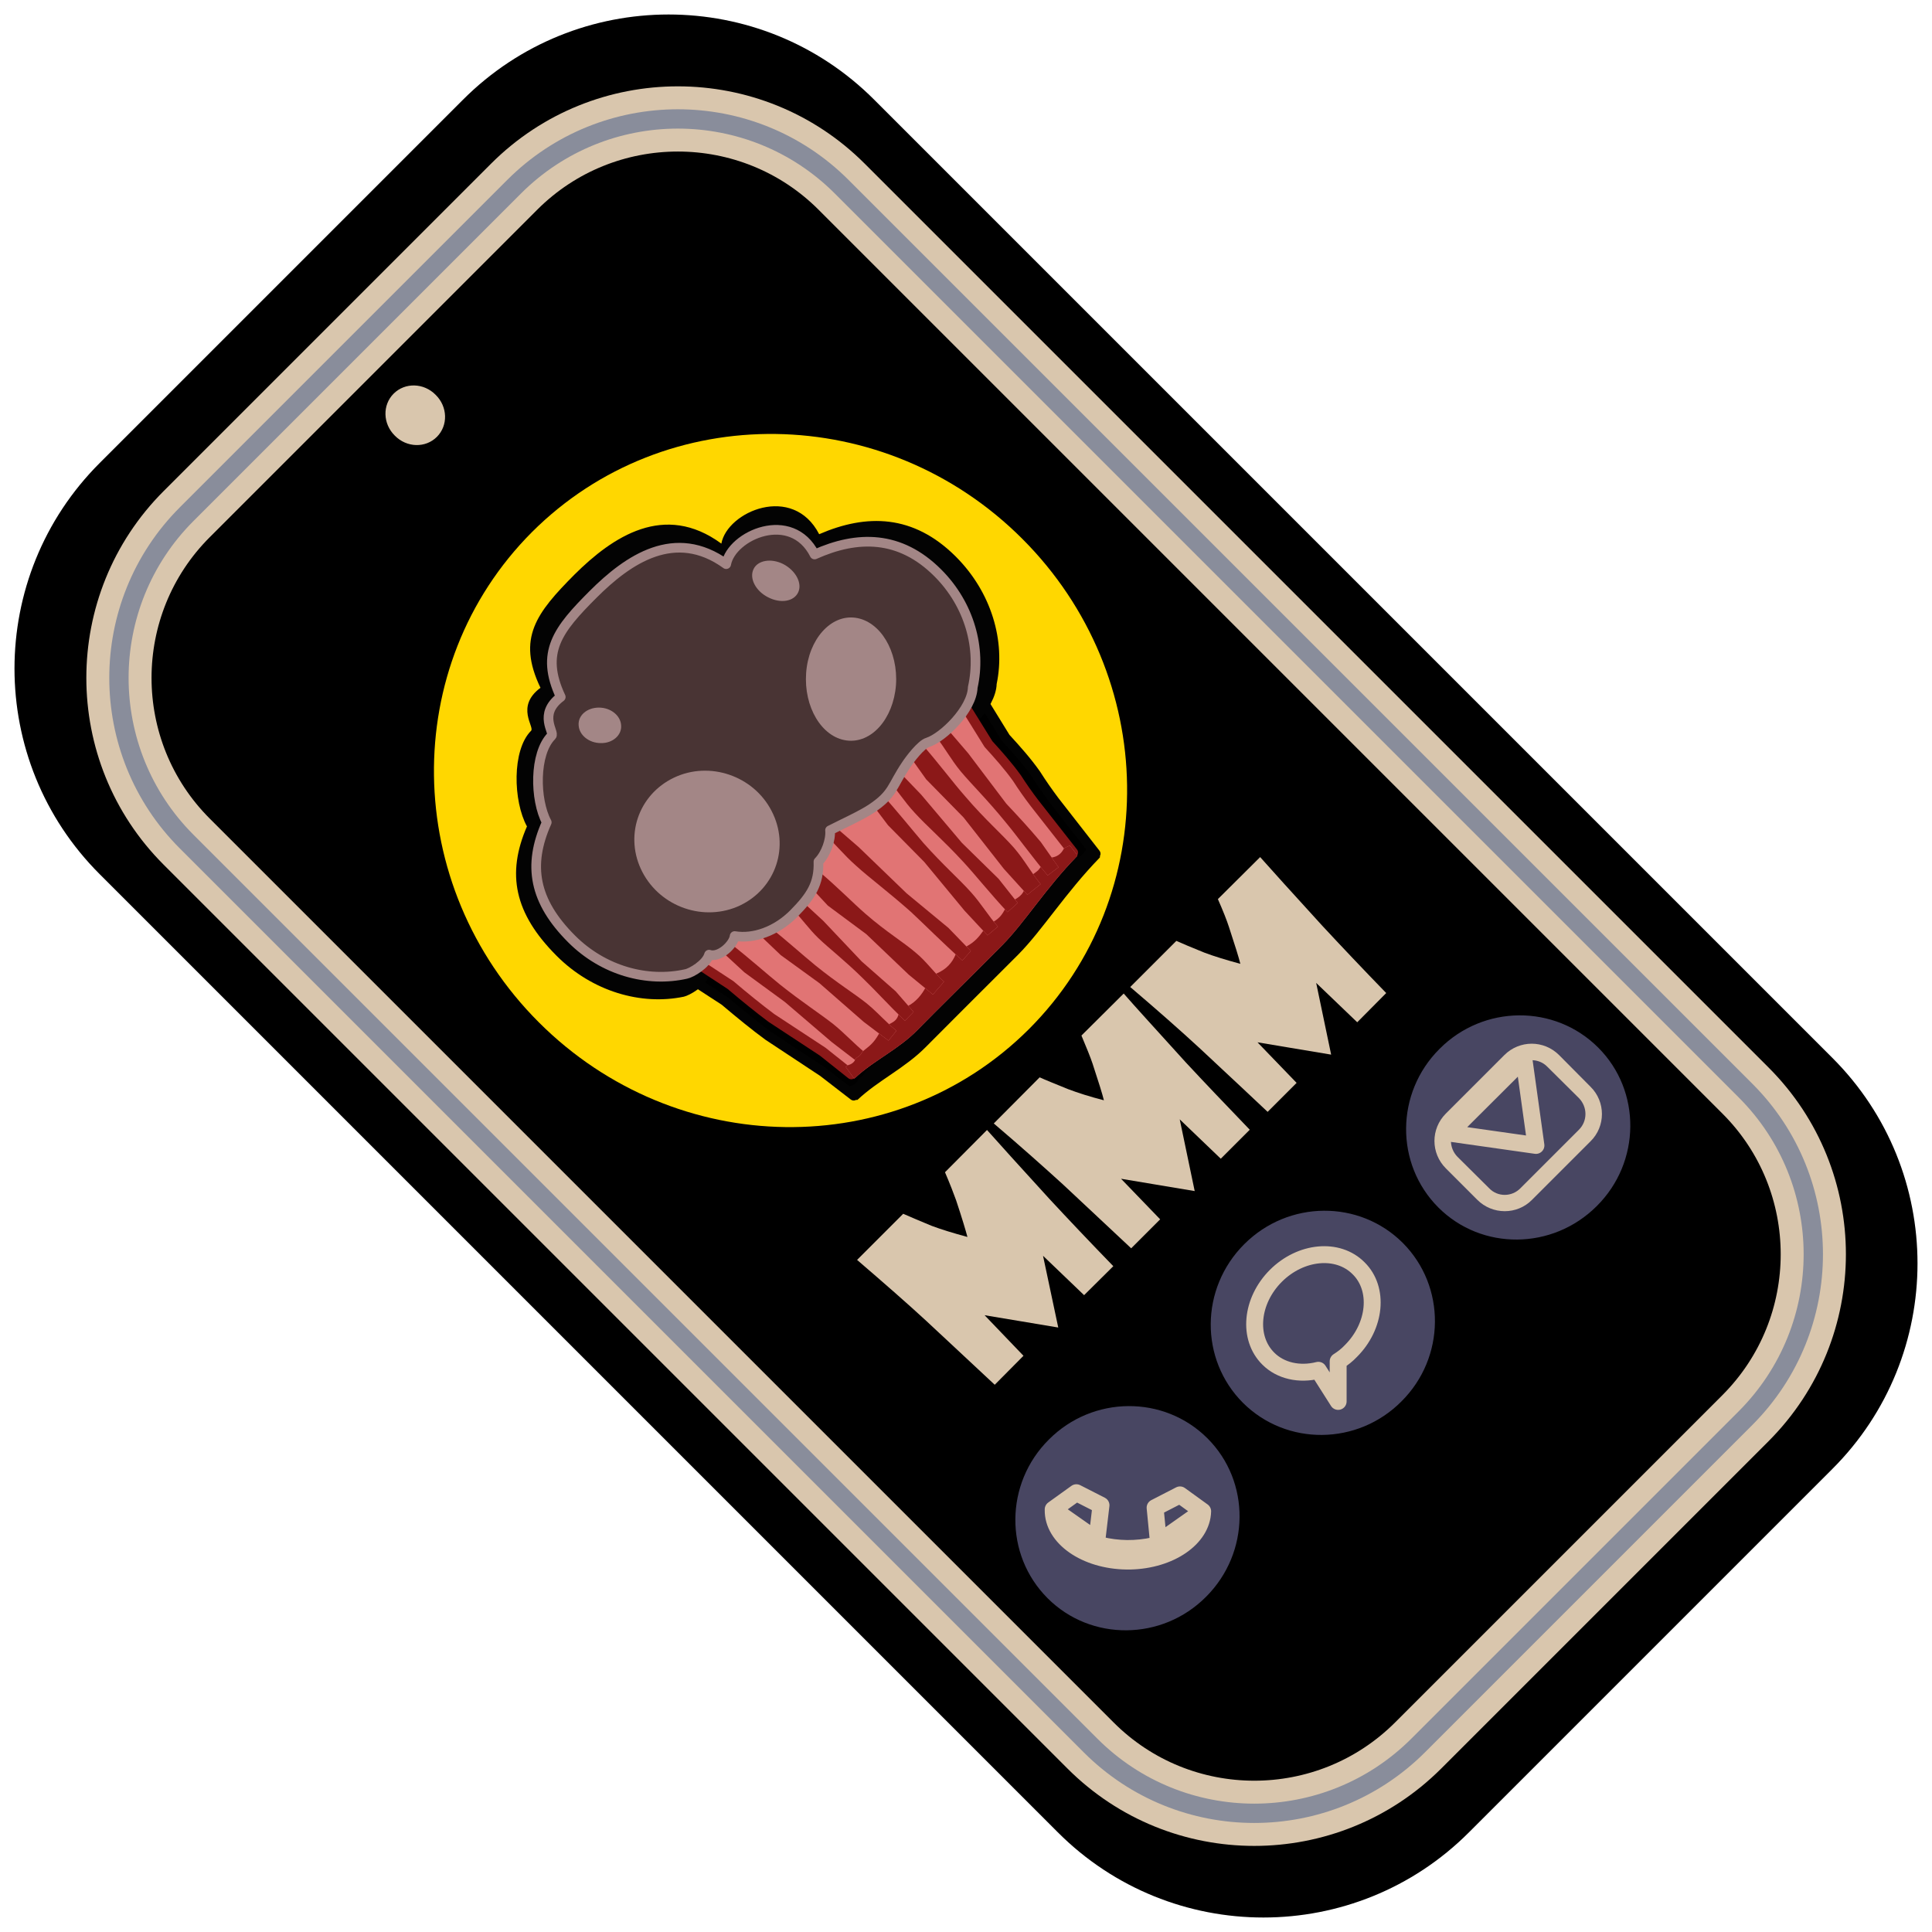
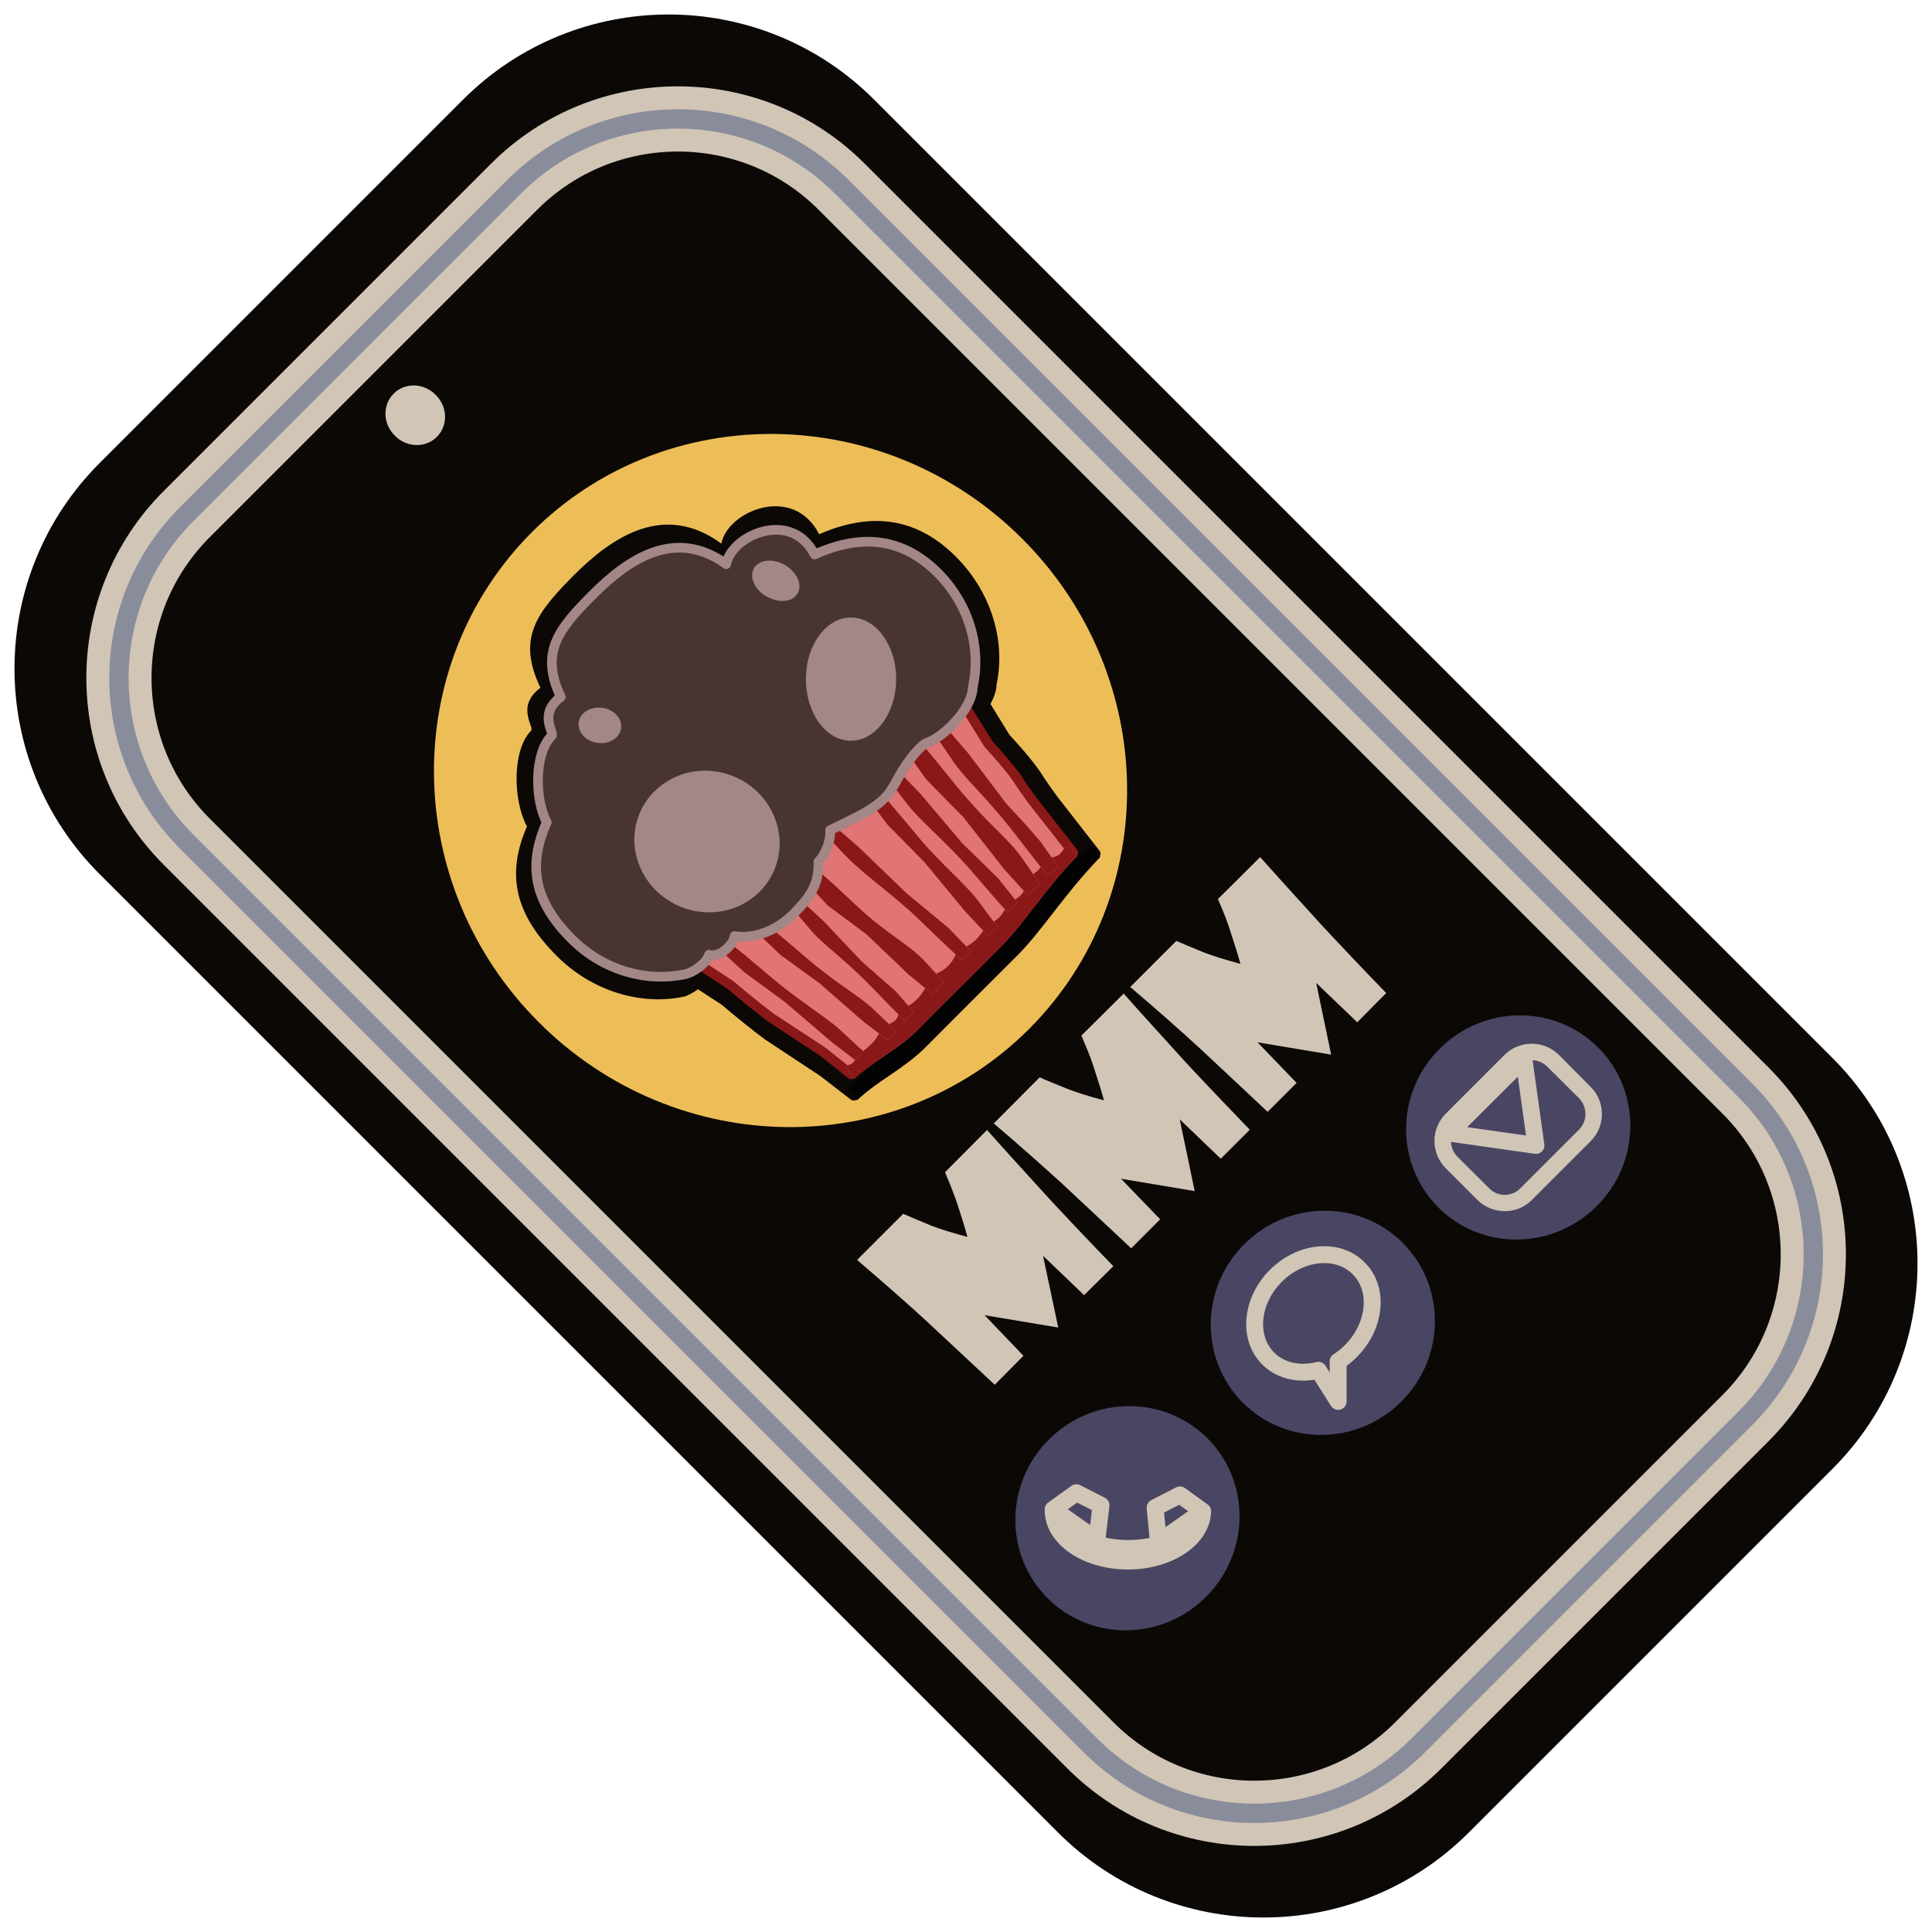
<svg xmlns="http://www.w3.org/2000/svg" width="100%" height="100%" viewBox="0 0 8 8" version="1.1" xml:space="preserve" style="fill-rule:evenodd;clip-rule:evenodd;stroke-linecap:round;stroke-linejoin:round;stroke-miterlimit:1.5;">
  <g>
    <g>
      <g>
-         <path d="M3.521,0.512c-0.415,-0.416 -1.09,-0.416 -1.505,0l-1.504,1.504c-0.416,0.415 -0.416,1.09 0,1.505l3.967,3.967c0.415,0.416 1.09,0.416 1.505,0l1.504,-1.504c0.416,-0.415 0.416,-1.09 0,-1.505l-3.967,-3.967Z" style="stroke:#000;stroke-width:0.28px;" />
-         <path d="M3.485,0.773c-0.374,-0.374 -0.982,-0.374 -1.356,0l-1.356,1.356c-0.374,0.374 -0.374,0.982 0,1.356l3.743,3.743c0.374,0.374 0.981,0.374 1.356,0l1.356,-1.356c0.374,-0.375 0.374,-0.982 0,-1.356l-3.743,-3.743Z" style="stroke:#d9c6ad;stroke-width:0.27px;" />
+         <path d="M3.521,0.512c-0.415,-0.416 -1.09,-0.416 -1.505,0l-1.504,1.504c-0.416,0.415 -0.416,1.09 0,1.505l3.967,3.967c0.415,0.416 1.09,0.416 1.505,0l1.504,-1.504c0.416,-0.415 0.416,-1.09 0,-1.505l-3.967,-3.967Z" style="fill:#0b0806;stroke:#0b0806;stroke-width:0.28px;" />
+         <path d="M3.485,0.773c-0.374,-0.374 -0.982,-0.374 -1.356,0l-1.356,1.356c-0.374,0.374 -0.374,0.982 0,1.356l3.743,3.743c0.374,0.374 0.981,0.374 1.356,0l1.356,-1.356c0.374,-0.375 0.374,-0.982 0,-1.356l-3.743,-3.743Z" style="fill:#0b0806;stroke:#d1c5b6;stroke-width:0.27px;" />
        <path d="M3.485,0.773c-0.374,-0.374 -0.982,-0.374 -1.356,0l-1.356,1.356c-0.374,0.374 -0.374,0.982 0,1.356l3.743,3.743c0.374,0.374 0.981,0.374 1.356,0l1.356,-1.356c0.374,-0.375 0.374,-0.982 0,-1.356l-3.743,-3.743Z" style="fill:none;stroke:#898d9b;stroke-width:0.08px;" />
        <g>
-           <path d="M2.203,2.203c0.553,-0.552 1.462,-0.54 2.03,0.028c0.568,0.568 0.58,1.477 0.028,2.03c-0.553,0.552 -1.462,0.54 -2.03,-0.028c-0.568,-0.568 -0.58,-1.477 -0.028,-2.03Z" style="fill:#ffd700;" />
+           <path d="M2.203,2.203c0.553,-0.552 1.462,-0.54 2.03,0.028c0.568,0.568 0.58,1.477 0.028,2.03c-0.553,0.552 -1.462,0.54 -2.03,-0.028c-0.568,-0.568 -0.58,-1.477 -0.028,-2.03Z" style="fill:#edbd58;" />
          <g>
            <g>
-               <path d="M2.726,3.966l1.228,-1.252l0.21,0.341c0.044,0.048 0.088,0.097 0.126,0.151c0.024,0.038 0.05,0.075 0.077,0.111l0.17,0.218l-1.002,1.002l-0.127,-0.098l-0.227,-0.15c-0.056,-0.041 -0.117,-0.091 -0.181,-0.145l-0.274,-0.178Z" style="stroke:#030303;stroke-width:0.04px;" />
+               <path d="M2.726,3.966l1.228,-1.252l0.21,0.341c0.044,0.048 0.088,0.097 0.126,0.151c0.024,0.038 0.05,0.075 0.077,0.111l0.17,0.218l-1.002,1.002l-0.127,-0.098l-0.227,-0.15c-0.056,-0.041 -0.117,-0.091 -0.181,-0.145l-0.274,-0.178Z" style="fill:#0b0806;stroke:#0b0806;stroke-width:0.04px;" />
              <path d="M4.554,3.551c0.001,-0.001 0.001,-0.004 0.001,-0.004l-0.032,-0.044c-0.01,0.006 -0.023,0.01 -0.028,0.018c-0.013,0.022 -0.031,0.035 -0.055,0.038c-0.008,0.002 -0.034,0.025 -0.044,0.038c-0.018,0.023 -0.013,0.018 -0.037,0.036c-0.01,0.019 -0.037,0.051 -0.04,0.064c-0.005,0.026 -0.025,0.041 -0.047,0.053c-0.011,0.006 -0.037,0.032 -0.042,0.041c-0.012,0.023 -0.024,0.04 -0.052,0.057c-0.009,0.006 -0.036,0.029 -0.044,0.04c-0.023,0.03 -0.039,0.052 -0.078,0.072c-0.011,0.013 -0.044,0.026 -0.048,0.035c-0.016,0.04 -0.042,0.069 -0.089,0.089c-0.007,0.003 -0.01,0.027 -0.021,0.035c-0.01,0.006 -0.024,0.019 -0.027,0.026c-0.017,0.033 -0.044,0.066 -0.081,0.085c-0.004,0.002 -0.012,0.012 -0.017,0.019c-0.007,0.007 -0.022,0.013 -0.023,0.017c-0.006,0.023 -0.02,0.035 -0.043,0.044c-0.007,0.003 -0.036,0.035 -0.046,0.045c-0.026,0.044 -0.042,0.053 -0.073,0.078c-0.007,0.005 -0.009,0.016 -0.016,0.022c-0.005,0.004 -0.016,0.01 -0.018,0.014c-0.005,0.015 -0.018,0.024 -0.033,0.028c-0.002,0 -0.007,0.005 -0.01,0.008l0.036,0.05c0,0 0.003,0 0.004,-0.001c0.085,-0.08 0.196,-0.131 0.282,-0.218c0.099,-0.1 0.216,-0.216 0.383,-0.383c0.101,-0.102 0.196,-0.256 0.338,-0.402Z" style="fill:#030303;" />
              <g>
-                 <path d="M2.935,4.039c-0.011,0.045 -0.081,0.083 -0.103,0.088c-0.177,0.037 -0.379,-0.021 -0.527,-0.169c-0.176,-0.176 -0.208,-0.34 -0.123,-0.536c-0.057,-0.104 -0.063,-0.316 0.017,-0.396c0.016,-0.015 -0.066,-0.1 0.039,-0.178c-0.099,-0.206 -0.016,-0.311 0.141,-0.469c0.158,-0.157 0.372,-0.301 0.608,-0.128c0.024,-0.133 0.296,-0.25 0.405,-0.039c0.196,-0.085 0.39,-0.083 0.566,0.093c0.148,0.148 0.206,0.35 0.169,0.527c-0.003,0.102 -0.135,0.228 -0.204,0.249c-0.03,0.009 -0.082,0.078 -0.096,0.1c-0.065,0.099 -0.057,0.133 -0.156,0.199c-0.044,0.03 -0.128,0.067 -0.19,0.097c0.006,0.044 -0.016,0.11 -0.051,0.144c0.005,0.1 -0.032,0.157 -0.11,0.237c-0.078,0.079 -0.181,0.113 -0.269,0.099c-0.004,0.038 -0.068,0.1 -0.116,0.082Z" style="fill:#030303;" />
+                 <path d="M2.935,4.039c-0.011,0.045 -0.081,0.083 -0.103,0.088c-0.177,0.037 -0.379,-0.021 -0.527,-0.169c-0.176,-0.176 -0.208,-0.34 -0.123,-0.536c-0.057,-0.104 -0.063,-0.316 0.017,-0.396c0.016,-0.015 -0.066,-0.1 0.039,-0.178c-0.099,-0.206 -0.016,-0.311 0.141,-0.469c0.158,-0.157 0.372,-0.301 0.608,-0.128c0.024,-0.133 0.296,-0.25 0.405,-0.039c0.196,-0.085 0.39,-0.083 0.566,0.093c0.148,0.148 0.206,0.35 0.169,0.527c-0.003,0.102 -0.135,0.228 -0.204,0.249c-0.03,0.009 -0.082,0.078 -0.096,0.1c-0.065,0.099 -0.057,0.133 -0.156,0.199c-0.044,0.03 -0.128,0.067 -0.19,0.097c0.006,0.044 -0.016,0.11 -0.051,0.144c0.005,0.1 -0.032,0.157 -0.11,0.237c-0.078,0.079 -0.181,0.113 -0.269,0.099c-0.004,0.038 -0.068,0.1 -0.116,0.082Z" style="fill:#0b0806;" />
              </g>
            </g>
            <g>
              <path d="M2.769,3.911l1.126,-1.149l0.198,0.319c0.041,0.045 0.082,0.091 0.118,0.141c0.023,0.036 0.047,0.07 0.073,0.104l0.16,0.204l-0.919,0.919l-0.118,-0.094l-0.213,-0.14c-0.052,-0.039 -0.109,-0.085 -0.169,-0.136l-0.256,-0.168Z" style="fill:#e57676;fill-opacity:0.98;stroke:#8b1818;stroke-width:0.04px;" />
              <path d="M3.021,3.904l-0.03,0.038l0.091,0.084l0.168,0.123l0.194,0.166l0.108,0.083l0.03,-0.039c-0.047,-0.039 -0.082,-0.078 -0.131,-0.118c-0.056,-0.044 -0.128,-0.09 -0.221,-0.164c-0.057,-0.046 -0.127,-0.109 -0.209,-0.173Z" style="fill:#e57676;" />
              <path d="M3.021,3.904l-0.03,0.038l0.091,0.084l0.168,0.123l0.194,0.166l0.108,0.083l0.03,-0.039c-0.047,-0.039 -0.082,-0.078 -0.131,-0.118c-0.056,-0.044 -0.128,-0.09 -0.221,-0.164c-0.057,-0.046 -0.127,-0.109 -0.209,-0.173Z" style="fill:#8b1818;" />
              <path d="M4.46,3.545c0.001,-0.001 0.001,-0.004 0.001,-0.004l-0.031,-0.04c-0.009,0.005 -0.021,0.008 -0.026,0.015c-0.011,0.021 -0.028,0.032 -0.05,0.035c-0.007,0.001 -0.031,0.022 -0.041,0.034c-0.016,0.022 -0.011,0.017 -0.034,0.034c-0.008,0.017 -0.033,0.047 -0.036,0.059c-0.005,0.023 -0.023,0.037 -0.043,0.048c-0.011,0.005 -0.034,0.03 -0.038,0.038c-0.012,0.022 -0.022,0.037 -0.047,0.052c-0.009,0.005 -0.035,0.027 -0.042,0.036c-0.02,0.028 -0.036,0.048 -0.071,0.067c-0.01,0.012 -0.041,0.023 -0.044,0.031c-0.015,0.037 -0.039,0.064 -0.082,0.082c-0.005,0.003 -0.009,0.025 -0.019,0.032c-0.008,0.006 -0.021,0.018 -0.024,0.024c-0.016,0.031 -0.041,0.061 -0.074,0.078c-0.005,0.002 -0.011,0.012 -0.017,0.018c-0.005,0.005 -0.02,0.012 -0.021,0.015c-0.005,0.022 -0.018,0.032 -0.038,0.041c-0.007,0.002 -0.034,0.031 -0.043,0.04c-0.024,0.042 -0.039,0.05 -0.067,0.073c-0.005,0.004 -0.007,0.014 -0.015,0.019c-0.004,0.004 -0.015,0.01 -0.016,0.013c-0.004,0.014 -0.017,0.022 -0.031,0.026c-0.002,0 -0.006,0.005 -0.009,0.007l0.034,0.047c0,0 0.003,0.001 0.004,-0.001c0.078,-0.073 0.181,-0.119 0.259,-0.199c0.09,-0.092 0.199,-0.198 0.351,-0.351c0.093,-0.094 0.18,-0.236 0.31,-0.369Z" style="fill:#e57676;" />
              <path d="M4.46,3.545c0.001,-0.001 0.001,-0.004 0.001,-0.004l-0.031,-0.04c-0.009,0.005 -0.021,0.008 -0.026,0.015c-0.011,0.021 -0.028,0.032 -0.05,0.035c-0.007,0.001 -0.031,0.022 -0.041,0.034c-0.016,0.022 -0.011,0.017 -0.034,0.034c-0.008,0.017 -0.033,0.047 -0.036,0.059c-0.005,0.023 -0.023,0.037 -0.043,0.048c-0.011,0.005 -0.034,0.03 -0.038,0.038c-0.012,0.022 -0.022,0.037 -0.047,0.052c-0.009,0.005 -0.035,0.027 -0.042,0.036c-0.02,0.028 -0.036,0.048 -0.071,0.067c-0.01,0.012 -0.041,0.023 -0.044,0.031c-0.015,0.037 -0.039,0.064 -0.082,0.082c-0.005,0.003 -0.009,0.025 -0.019,0.032c-0.008,0.006 -0.021,0.018 -0.024,0.024c-0.016,0.031 -0.041,0.061 -0.074,0.078c-0.005,0.002 -0.011,0.012 -0.017,0.018c-0.005,0.005 -0.02,0.012 -0.021,0.015c-0.005,0.022 -0.018,0.032 -0.038,0.041c-0.007,0.002 -0.034,0.031 -0.043,0.04c-0.024,0.042 -0.039,0.05 -0.067,0.073c-0.005,0.004 -0.007,0.014 -0.015,0.019c-0.004,0.004 -0.015,0.01 -0.016,0.013c-0.004,0.014 -0.017,0.022 -0.031,0.026c-0.002,0 -0.006,0.005 -0.009,0.007l0.034,0.047c0,0 0.003,0.001 0.004,-0.001c0.078,-0.073 0.181,-0.119 0.259,-0.199c0.09,-0.092 0.199,-0.198 0.351,-0.351c0.093,-0.094 0.18,-0.236 0.31,-0.369Z" style="fill:#8b1818;" />
              <path d="M3.813,3.076l-0.054,0.044l0.076,0.107l0.155,0.158l0.167,0.213l0.097,0.107l0.055,-0.044c-0.041,-0.05 -0.066,-0.099 -0.11,-0.15c-0.05,-0.057 -0.12,-0.117 -0.202,-0.213c-0.052,-0.059 -0.111,-0.139 -0.184,-0.222Z" style="fill:#e57676;" />
              <path d="M3.813,3.076l-0.054,0.044l0.076,0.107l0.155,0.158l0.167,0.213l0.097,0.107l0.055,-0.044c-0.041,-0.05 -0.066,-0.099 -0.11,-0.15c-0.05,-0.057 -0.12,-0.117 -0.202,-0.213c-0.052,-0.059 -0.111,-0.139 -0.184,-0.222Z" style="fill:#8b1818;" />
              <path d="M3.393,3.61l-0.046,0.053l0.081,0.087l0.159,0.118l0.176,0.168l0.1,0.082l0.046,-0.053c-0.043,-0.039 -0.071,-0.082 -0.117,-0.12c-0.051,-0.044 -0.122,-0.086 -0.208,-0.161c-0.053,-0.046 -0.115,-0.11 -0.191,-0.174Z" style="fill:#e57676;" />
              <path d="M3.393,3.61l-0.046,0.053l0.081,0.087l0.159,0.118l0.176,0.168l0.1,0.082l0.046,-0.053c-0.043,-0.039 -0.071,-0.082 -0.117,-0.12c-0.051,-0.044 -0.122,-0.086 -0.208,-0.161c-0.053,-0.046 -0.115,-0.11 -0.191,-0.174Z" style="fill:#8b1818;" />
              <path d="M3.643,3.279l-0.043,0.036l0.077,0.102l0.15,0.152l0.167,0.202l0.095,0.102l0.043,-0.036c-0.041,-0.047 -0.068,-0.094 -0.111,-0.142c-0.049,-0.055 -0.115,-0.112 -0.197,-0.204c-0.049,-0.057 -0.109,-0.133 -0.181,-0.212Z" style="fill:#e57676;" />
              <path d="M3.643,3.279l-0.043,0.036l0.077,0.102l0.15,0.152l0.167,0.202l0.095,0.102l0.043,-0.036c-0.041,-0.047 -0.068,-0.094 -0.111,-0.142c-0.049,-0.055 -0.115,-0.112 -0.197,-0.204c-0.049,-0.057 -0.109,-0.133 -0.181,-0.212Z" style="fill:#8b1818;" />
              <path d="M4.338,3.625l0.045,-0.034l-0.073,-0.104c-0.046,-0.055 -0.094,-0.107 -0.143,-0.159l-0.158,-0.209l-0.091,-0.106l-0.044,0.035c0.038,0.048 0.063,0.096 0.104,0.146c0.047,0.056 0.11,0.117 0.188,0.213c0.048,0.058 0.104,0.136 0.172,0.218Z" style="fill:#e57676;" />
              <path d="M4.338,3.625l0.045,-0.034l-0.073,-0.104c-0.046,-0.055 -0.094,-0.107 -0.143,-0.159l-0.158,-0.209l-0.091,-0.106l-0.044,0.035c0.038,0.048 0.063,0.096 0.104,0.146c0.047,0.056 0.11,0.117 0.188,0.213c0.048,0.058 0.104,0.136 0.172,0.218Z" style="fill:#8b1818;" />
              <path d="M4.172,3.777l0.042,-0.038l-0.079,-0.1l-0.152,-0.149l-0.169,-0.2l-0.097,-0.101l-0.042,0.037c0.041,0.046 0.069,0.093 0.113,0.14c0.049,0.054 0.116,0.111 0.2,0.202c0.051,0.055 0.111,0.131 0.184,0.209Z" style="fill:#e57676;" />
              <path d="M4.172,3.777l0.042,-0.038l-0.079,-0.1l-0.152,-0.149l-0.169,-0.2l-0.097,-0.101l-0.042,0.037c0.041,0.046 0.069,0.093 0.113,0.14c0.049,0.054 0.116,0.111 0.2,0.202c0.051,0.055 0.111,0.131 0.184,0.209Z" style="fill:#8b1818;" />
              <path d="M3.179,3.832l-0.032,0.041l0.086,0.082l0.16,0.116l0.183,0.16l0.103,0.078l0.033,-0.041c-0.014,-0.011 -0.026,-0.022 -0.038,-0.034c-0.028,-0.026 -0.053,-0.053 -0.085,-0.079c-0.053,-0.042 -0.123,-0.085 -0.212,-0.157c-0.054,-0.044 -0.12,-0.104 -0.198,-0.166Z" style="fill:#e57676;" />
              <path d="M3.179,3.832l-0.032,0.041l0.086,0.082l0.16,0.116l0.183,0.16l0.103,0.078l0.033,-0.041c-0.014,-0.011 -0.026,-0.022 -0.038,-0.034c-0.028,-0.026 -0.053,-0.053 -0.085,-0.079c-0.053,-0.042 -0.123,-0.085 -0.212,-0.157c-0.054,-0.044 -0.12,-0.104 -0.198,-0.166Z" style="fill:#8b1818;" />
              <path d="M3.985,3.977l0.035,-0.039l-0.093,-0.096l-0.173,-0.143l-0.198,-0.191l-0.111,-0.096l-0.034,0.038c0.047,0.044 0.082,0.089 0.133,0.134c0.057,0.052 0.131,0.106 0.228,0.192c0.058,0.054 0.129,0.126 0.213,0.201Z" style="fill:#e57676;" />
              <path d="M3.985,3.977l0.035,-0.039l-0.093,-0.096l-0.173,-0.143l-0.198,-0.191l-0.111,-0.096l-0.034,0.038c0.047,0.044 0.082,0.089 0.133,0.134c0.057,0.052 0.131,0.106 0.228,0.192c0.058,0.054 0.129,0.126 0.213,0.201Z" style="fill:#8b1818;" />
              <path d="M3.747,4.227l0.036,-0.037l-0.074,-0.085l-0.141,-0.124l-0.159,-0.168l-0.09,-0.083l-0.036,0.036c0.038,0.039 0.065,0.079 0.105,0.118c0.047,0.045 0.109,0.092 0.186,0.168c0.048,0.046 0.105,0.109 0.173,0.175Z" style="fill:#e57676;" />
              <path d="M3.747,4.227l0.036,-0.037l-0.074,-0.085l-0.141,-0.124l-0.159,-0.168l-0.09,-0.083l-0.036,0.036c0.038,0.039 0.065,0.079 0.105,0.118c0.047,0.045 0.109,0.092 0.186,0.168c0.048,0.046 0.105,0.109 0.173,0.175Z" style="fill:#8b1818;" />
              <g>
                <path d="M2.936,3.953c-0.011,0.04 -0.074,0.076 -0.095,0.08c-0.16,0.036 -0.342,-0.013 -0.474,-0.145c-0.156,-0.156 -0.183,-0.304 -0.103,-0.483c-0.05,-0.093 -0.053,-0.285 0.02,-0.358c0.014,-0.014 -0.058,-0.089 0.038,-0.161c-0.087,-0.185 -0.011,-0.28 0.134,-0.425c0.145,-0.145 0.339,-0.278 0.551,-0.125c0.022,-0.12 0.27,-0.229 0.366,-0.04c0.178,-0.08 0.354,-0.08 0.51,0.076c0.132,0.132 0.181,0.313 0.145,0.474c-0.003,0.092 -0.124,0.208 -0.186,0.228c-0.028,0.008 -0.076,0.072 -0.089,0.092c-0.061,0.09 -0.053,0.121 -0.144,0.182c-0.04,0.027 -0.117,0.062 -0.172,0.09c0.004,0.039 -0.017,0.099 -0.048,0.13c0.003,0.091 -0.031,0.143 -0.103,0.216c-0.072,0.072 -0.165,0.105 -0.244,0.092c-0.004,0.035 -0.063,0.092 -0.106,0.077Z" style="fill:#493434;stroke:#a38686;stroke-width:0.04px;" />
              </g>
              <path d="M2.791,3.22c0.147,-0.07 0.329,-0.008 0.404,0.138c0.076,0.146 0.018,0.32 -0.13,0.391c-0.148,0.07 -0.329,0.008 -0.405,-0.138c-0.076,-0.146 -0.018,-0.32 0.131,-0.391Z" style="fill:#a38686;" />
              <path d="M3.338,2.787c0.01,-0.14 0.102,-0.243 0.204,-0.229c0.103,0.014 0.178,0.139 0.168,0.279c-0.011,0.14 -0.102,0.243 -0.205,0.229c-0.103,-0.014 -0.177,-0.139 -0.167,-0.279Z" style="fill:#a38686;" />
              <path d="M3.12,2.357c0.017,-0.037 0.073,-0.047 0.124,-0.021c0.051,0.027 0.079,0.079 0.061,0.117c-0.018,0.038 -0.073,0.047 -0.125,0.02c-0.051,-0.026 -0.078,-0.078 -0.06,-0.116Z" style="fill:#a38686;" />
              <path d="M2.488,3.077c-0.049,0 -0.09,-0.033 -0.092,-0.074c-0.003,-0.041 0.035,-0.073 0.084,-0.073c0.049,0 0.09,0.033 0.092,0.074c0.003,0.04 -0.035,0.074 -0.084,0.073Z" style="fill:#a38686;" />
            </g>
          </g>
        </g>
        <g>
          <g>
            <path d="M4.343,5.961c0.182,-0.183 0.477,-0.185 0.657,-0.005c0.179,0.179 0.177,0.473 -0.006,0.656c-0.182,0.183 -0.477,0.185 -0.656,0.006c-0.18,-0.18 -0.178,-0.475 0.005,-0.657Z" style="fill:#484662;" />
-             <path d="M4.361,6.252c-0.002,0.115 0.134,0.21 0.304,0.212l0.016,0c0.164,-0.004 0.296,-0.094 0.299,-0.206c-0.028,0.087 -0.16,0.155 -0.313,0.154c-0.154,-0.002 -0.282,-0.074 -0.306,-0.16Zm0.436,0.135l0.183,-0.129l-0.094,-0.068l-0.103,0.053l0.014,0.144Zm-0.255,-0.01l-0.181,-0.127l0.096,-0.069l0.102,0.052l-0.017,0.144Z" style="fill:none;stroke:#d9c6ad;stroke-width:0.07px;" />
+             <path d="M4.361,6.252c-0.002,0.115 0.134,0.21 0.304,0.212l0.016,0c0.164,-0.004 0.296,-0.094 0.299,-0.206c-0.028,0.087 -0.16,0.155 -0.313,0.154c-0.154,-0.002 -0.282,-0.074 -0.306,-0.16Zm0.436,0.135l0.183,-0.129l-0.094,-0.068l-0.103,0.053l0.014,0.144Zm-0.255,-0.01l-0.181,-0.127l0.096,-0.069l0.102,0.052l-0.017,0.144Z" style="fill:none;stroke:#d1c5b6;stroke-width:0.07px;" />
          </g>
          <g>
            <path d="M5.152,5.152c0.183,-0.183 0.477,-0.185 0.657,-0.005c0.179,0.18 0.177,0.474 -0.006,0.656c-0.182,0.183 -0.476,0.185 -0.656,0.006c-0.18,-0.18 -0.178,-0.474 0.005,-0.657Z" style="fill:#484662;" />
-             <path d="M5.626,5.252c-0.086,-0.087 -0.24,-0.072 -0.343,0.031c-0.103,0.103 -0.118,0.257 -0.031,0.343c0.05,0.05 0.128,0.068 0.207,0.048l0.082,0.129l0,-0.166c0.019,-0.012 0.037,-0.026 0.053,-0.043c0.103,-0.103 0.118,-0.257 0.032,-0.342Z" style="fill:none;stroke:#d9c6ad;stroke-width:0.07px;" />
+             <path d="M5.626,5.252c-0.086,-0.087 -0.24,-0.072 -0.343,0.031c-0.103,0.103 -0.118,0.257 -0.031,0.343c0.05,0.05 0.128,0.068 0.207,0.048l0.082,0.129l0,-0.166c0.019,-0.012 0.037,-0.026 0.053,-0.043c0.103,-0.103 0.118,-0.257 0.032,-0.342Z" style="fill:none;stroke:#d1c5b6;stroke-width:0.07px;" />
          </g>
          <g>
            <path d="M5.961,4.343c0.182,-0.183 0.477,-0.185 0.657,-0.005c0.179,0.179 0.177,0.474 -0.006,0.656c-0.183,0.183 -0.477,0.185 -0.656,0.006c-0.18,-0.18 -0.178,-0.475 0.005,-0.657Z" style="fill:#484662;" />
            <g>
-               <path d="M6.456,4.369c-0.063,-0.063 -0.164,-0.063 -0.227,0l-0.242,0.242c-0.063,0.063 -0.063,0.164 0,0.227l0.13,0.13c0.063,0.063 0.165,0.063 0.227,0l0.242,-0.242c0.063,-0.062 0.063,-0.164 0,-0.226l-0.13,-0.131Zm-0.049,0.048c-0.035,-0.036 -0.094,-0.036 -0.13,0l-0.242,0.242c-0.036,0.036 -0.036,0.094 0,0.131l0.131,0.13c0.035,0.037 0.094,0.037 0.13,0l0.242,-0.242c0.036,-0.036 0.036,-0.094 0,-0.131l-0.131,-0.13Z" style="fill:#d9c6ad;" />
-               <path d="M6.36,4.743l-0.359,-0.051l0.309,-0.308l0.05,0.359Z" style="fill:none;stroke:#d9c6ad;stroke-width:0.07px;" />
+               <path d="M6.456,4.369c-0.063,-0.063 -0.164,-0.063 -0.227,0l-0.242,0.242c-0.063,0.063 -0.063,0.164 0,0.227l0.13,0.13c0.063,0.063 0.165,0.063 0.227,0l0.242,-0.242c0.063,-0.062 0.063,-0.164 0,-0.226l-0.13,-0.131Zm-0.049,0.048c-0.035,-0.036 -0.094,-0.036 -0.13,0l-0.242,0.242c-0.036,0.036 -0.036,0.094 0,0.131l0.131,0.13c0.035,0.037 0.094,0.037 0.13,0l0.242,-0.242c0.036,-0.036 0.036,-0.094 0,-0.131l-0.131,-0.13Z" style="fill:#d1c5b6;" />
+               <path d="M6.36,4.743l-0.359,-0.051l0.309,-0.308l0.05,0.359Z" style="fill:none;stroke:#d1c5b6;stroke-width:0.07px;" />
            </g>
          </g>
        </g>
-         <path d="M1.63,1.63c0.047,-0.047 0.125,-0.045 0.174,0.005c0.05,0.049 0.052,0.127 0.005,0.174c-0.047,0.047 -0.125,0.045 -0.174,-0.005c-0.05,-0.049 -0.052,-0.127 -0.005,-0.174Z" style="fill:#d9c6ad;" />
+         <path d="M1.63,1.63c0.047,-0.047 0.125,-0.045 0.174,0.005c0.05,0.049 0.052,0.127 0.005,0.174c-0.047,0.047 -0.125,0.045 -0.174,-0.005c-0.05,-0.049 -0.052,-0.127 -0.005,-0.174Z" style="fill:#d1c5b6;" />
      </g>
      <g>
        <g>
-           <path d="M4.087,4.679c0.047,0.053 0.133,0.148 0.258,0.285c0.077,0.083 0.166,0.177 0.265,0.279l-0.121,0.12l-0.17,-0.163l0.063,0.297l-0.305,-0.051l0.161,0.168l-0.119,0.12c-0.056,-0.052 -0.15,-0.14 -0.283,-0.264c-0.077,-0.071 -0.173,-0.155 -0.287,-0.253l0.191,-0.191c0.024,0.011 0.063,0.027 0.118,0.05c0.04,0.015 0.089,0.03 0.148,0.046c-0.007,-0.026 -0.022,-0.077 -0.047,-0.152c-0.01,-0.028 -0.025,-0.067 -0.046,-0.116l0.174,-0.175Z" style="fill:#d9c6ad;fill-rule:nonzero;" />
-           <path d="M4.653,4.114c0.046,0.053 0.132,0.147 0.257,0.285c0.077,0.083 0.166,0.176 0.265,0.279l-0.12,0.12l-0.17,-0.163l0.062,0.297l-0.305,-0.051l0.162,0.168l-0.12,0.12c-0.056,-0.052 -0.15,-0.141 -0.283,-0.265c-0.077,-0.07 -0.172,-0.155 -0.286,-0.252l0.19,-0.191c0.024,0.011 0.064,0.027 0.118,0.049c0.04,0.015 0.089,0.031 0.148,0.046c-0.006,-0.025 -0.022,-0.076 -0.047,-0.152c-0.009,-0.027 -0.025,-0.066 -0.046,-0.116l0.175,-0.174Z" style="fill:#d9c6ad;fill-rule:nonzero;" />
-           <path d="M5.218,3.549c0.046,0.052 0.132,0.147 0.257,0.284c0.078,0.084 0.166,0.177 0.265,0.279l-0.12,0.121l-0.17,-0.163l0.062,0.297l-0.305,-0.051l0.162,0.168l-0.12,0.12c-0.056,-0.053 -0.15,-0.141 -0.283,-0.265c-0.077,-0.071 -0.172,-0.155 -0.286,-0.252l0.191,-0.191c0.024,0.011 0.063,0.027 0.117,0.049c0.04,0.015 0.089,0.03 0.148,0.046c-0.006,-0.025 -0.022,-0.076 -0.047,-0.152c-0.009,-0.028 -0.024,-0.066 -0.046,-0.116l0.175,-0.174Z" style="fill:#d9c6ad;fill-rule:nonzero;" />
+           <path d="M4.087,4.679c0.047,0.053 0.133,0.148 0.258,0.285c0.077,0.083 0.166,0.177 0.265,0.279l-0.121,0.12l-0.17,-0.163l0.063,0.297l-0.305,-0.051l0.161,0.168l-0.119,0.12c-0.056,-0.052 -0.15,-0.14 -0.283,-0.264c-0.077,-0.071 -0.173,-0.155 -0.287,-0.253l0.191,-0.191c0.024,0.011 0.063,0.027 0.118,0.05c0.04,0.015 0.089,0.03 0.148,0.046c-0.007,-0.026 -0.022,-0.077 -0.047,-0.152c-0.01,-0.028 -0.025,-0.067 -0.046,-0.116l0.174,-0.175Z" style="fill:#d1c5b6;fill-rule:nonzero;" />
+           <path d="M4.653,4.114c0.046,0.053 0.132,0.147 0.257,0.285c0.077,0.083 0.166,0.176 0.265,0.279l-0.12,0.12l-0.17,-0.163l0.062,0.297l-0.305,-0.051l0.162,0.168l-0.12,0.12c-0.056,-0.052 -0.15,-0.141 -0.283,-0.265c-0.077,-0.07 -0.172,-0.155 -0.286,-0.252l0.19,-0.191c0.024,0.011 0.064,0.027 0.118,0.049c0.04,0.015 0.089,0.031 0.148,0.046c-0.006,-0.025 -0.022,-0.076 -0.047,-0.152c-0.009,-0.027 -0.025,-0.066 -0.046,-0.116l0.175,-0.174Z" style="fill:#d1c5b6;fill-rule:nonzero;" />
+           <path d="M5.218,3.549c0.046,0.052 0.132,0.147 0.257,0.284c0.078,0.084 0.166,0.177 0.265,0.279l-0.12,0.121l-0.17,-0.163l0.062,0.297l-0.305,-0.051l0.162,0.168l-0.12,0.12c-0.056,-0.053 -0.15,-0.141 -0.283,-0.265c-0.077,-0.071 -0.172,-0.155 -0.286,-0.252l0.191,-0.191c0.024,0.011 0.063,0.027 0.117,0.049c0.04,0.015 0.089,0.03 0.148,0.046c-0.006,-0.025 -0.022,-0.076 -0.047,-0.152c-0.009,-0.028 -0.024,-0.066 -0.046,-0.116l0.175,-0.174Z" style="fill:#d1c5b6;fill-rule:nonzero;" />
        </g>
      </g>
    </g>
  </g>
</svg>
